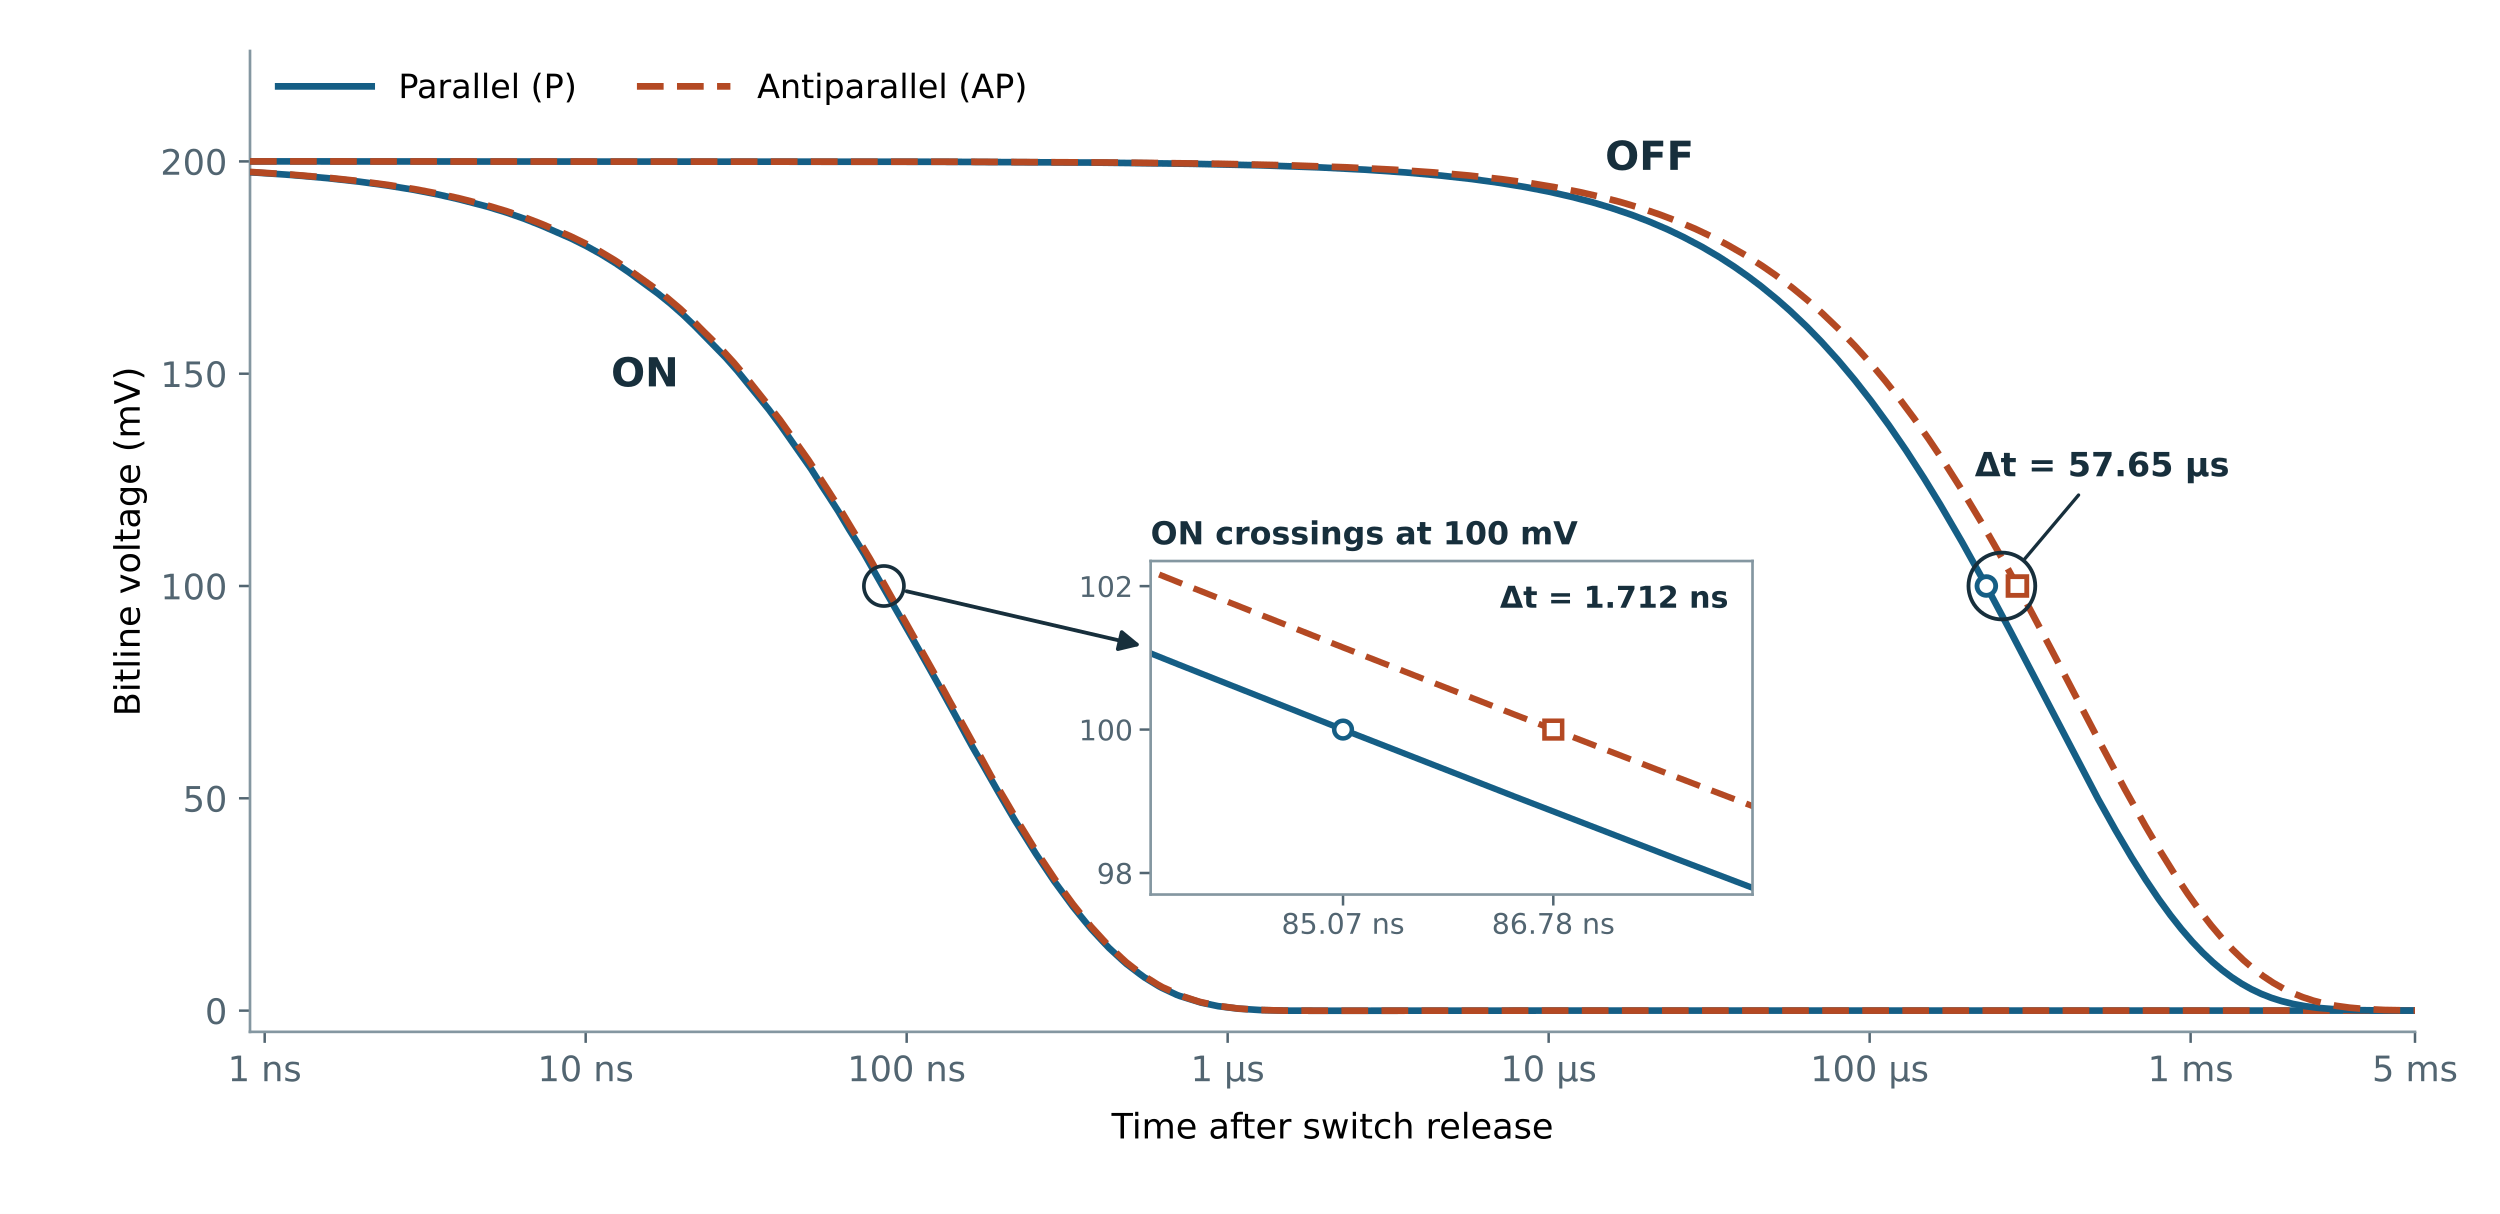
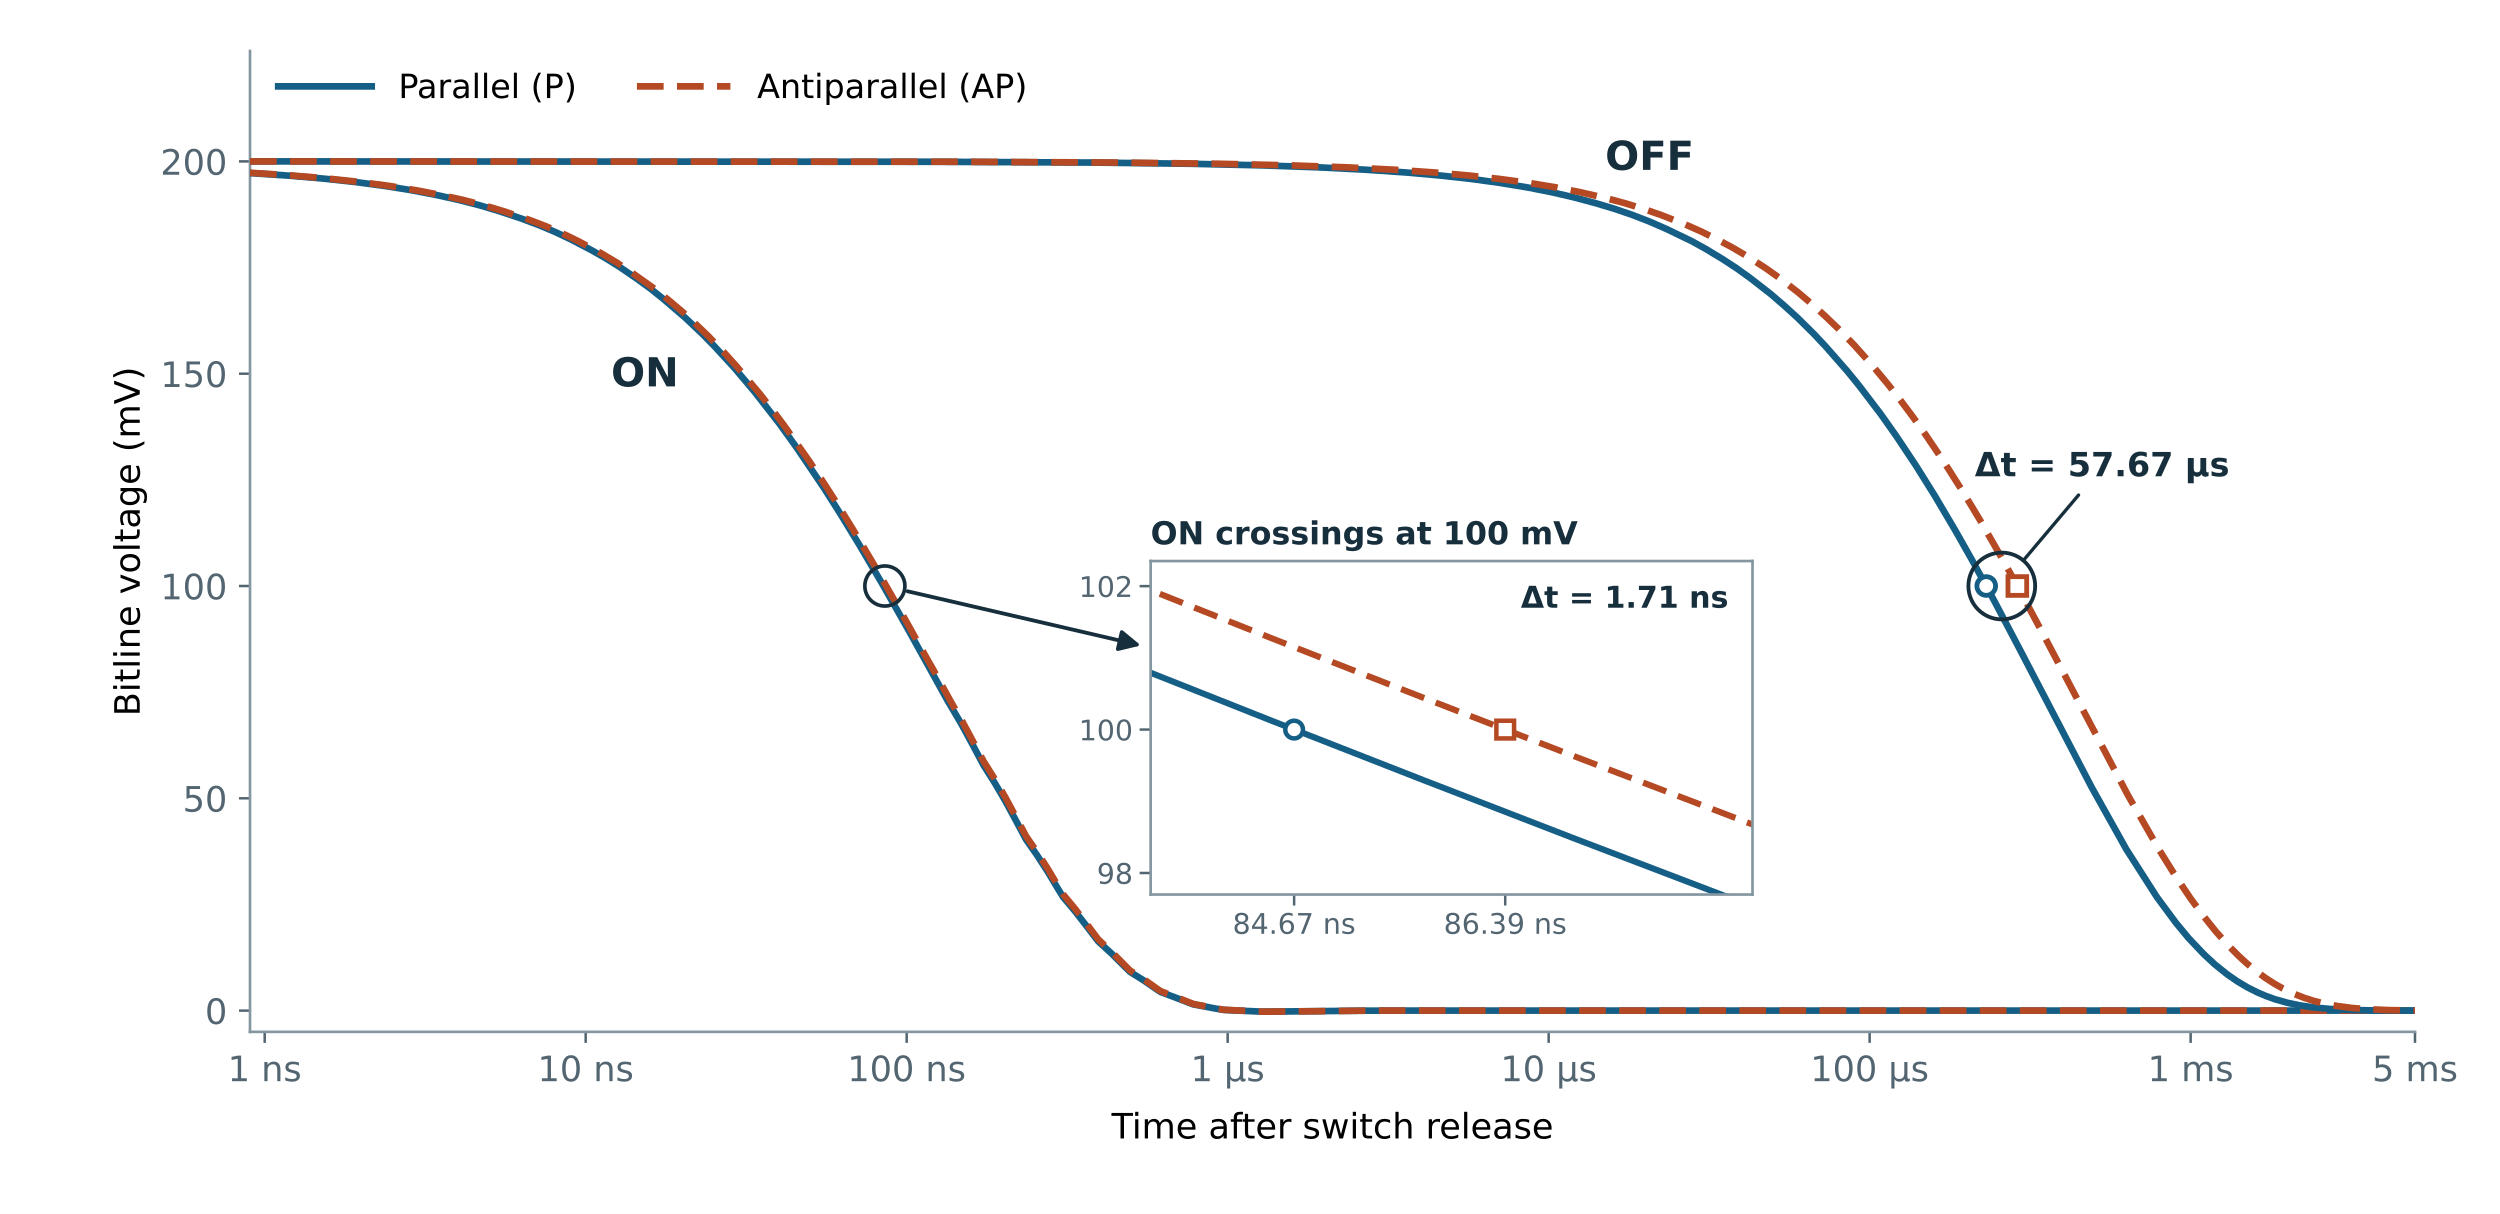
<svg xmlns="http://www.w3.org/2000/svg" xmlns:xlink="http://www.w3.org/1999/xlink" width="748.8pt" height="363.6pt" viewBox="0 0 748.8 363.6" version="1.1">
  <defs>
    <style type="text/css">*{stroke-linejoin: round; stroke-linecap: butt}</style>
  </defs>
  <g id="figure_1">
    <g id="patch_1">
      <path d="M 0 363.6  L 748.8 363.6  L 748.8 0  L 0 0  z " style="fill: #ffffff" />
    </g>
    <g id="axes_1">
      <g id="patch_2">
        <path d="M 74.88 309.06  L 723.341 309.06  L 723.341 15.271  L 74.88 15.271  z " style="fill: #ffffff" />
      </g>
      <g id="matplotlib.axis_1">
        <g id="xtick_1">
          <g id="line2d_1">
            <defs>
-               <path id="m15c754d4ad" d="M 0 0  L 0 3.3  " style="stroke: #526571; stroke-width: 0.75" />
+               <path id="m81dbd0e098" d="M 0 0  L 0 3.3  " style="stroke: #526571; stroke-width: 0.75" />
            </defs>
            <g>
-               <use xlink:href="#m15c754d4ad" x="79.279" y="309.06" style="fill: #526571; stroke: #526571; stroke-width: 0.75" />
+               <use xlink:href="#m81dbd0e098" x="79.279" y="309.06" style="fill: #526571; stroke: #526571; stroke-width: 0.75" />
            </g>
          </g>
          <g id="text_1">
            <text style="font-size: 10.5px; font-family: 'DejaVu Sans'; text-anchor: middle; fill: #526571" x="79.279" y="323.838" transform="rotate(-0 79.27928 323.8384)">1 ns</text>
          </g>
        </g>
        <g id="xtick_2">
          <g id="line2d_2">
            <g>
-               <use xlink:href="#m15c754d4ad" x="175.423" y="309.06" style="fill: #526571; stroke: #526571; stroke-width: 0.75" />
+               <use xlink:href="#m81dbd0e098" x="175.423" y="309.06" style="fill: #526571; stroke: #526571; stroke-width: 0.75" />
            </g>
          </g>
          <g id="text_2">
            <text style="font-size: 10.5px; font-family: 'DejaVu Sans'; text-anchor: middle; fill: #526571" x="175.423" y="323.838" transform="rotate(-0 175.4226 323.8384)">10 ns</text>
          </g>
        </g>
        <g id="xtick_3">
          <g id="line2d_3">
            <g>
-               <use xlink:href="#m15c754d4ad" x="271.566" y="309.06" style="fill: #526571; stroke: #526571; stroke-width: 0.75" />
+               <use xlink:href="#m81dbd0e098" x="271.566" y="309.06" style="fill: #526571; stroke: #526571; stroke-width: 0.75" />
            </g>
          </g>
          <g id="text_3">
            <text style="font-size: 10.5px; font-family: 'DejaVu Sans'; text-anchor: middle; fill: #526571" x="271.566" y="323.838" transform="rotate(-0 271.566 323.8384)">100 ns</text>
          </g>
        </g>
        <g id="xtick_4">
          <g id="line2d_4">
            <g>
-               <use xlink:href="#m15c754d4ad" x="367.709" y="309.06" style="fill: #526571; stroke: #526571; stroke-width: 0.75" />
+               <use xlink:href="#m81dbd0e098" x="367.709" y="309.06" style="fill: #526571; stroke: #526571; stroke-width: 0.75" />
            </g>
          </g>
          <g id="text_4">
            <text style="font-size: 10.5px; font-family: 'DejaVu Sans'; text-anchor: middle; fill: #526571" x="367.709" y="323.838" transform="rotate(-0 367.7094 323.8384)">1 µs</text>
          </g>
        </g>
        <g id="xtick_5">
          <g id="line2d_5">
            <g>
-               <use xlink:href="#m15c754d4ad" x="463.853" y="309.06" style="fill: #526571; stroke: #526571; stroke-width: 0.75" />
+               <use xlink:href="#m81dbd0e098" x="463.853" y="309.06" style="fill: #526571; stroke: #526571; stroke-width: 0.75" />
            </g>
          </g>
          <g id="text_5">
            <text style="font-size: 10.5px; font-family: 'DejaVu Sans'; text-anchor: middle; fill: #526571" x="463.853" y="323.838" transform="rotate(-0 463.8527 323.8384)">10 µs</text>
          </g>
        </g>
        <g id="xtick_6">
          <g id="line2d_6">
            <g>
-               <use xlink:href="#m15c754d4ad" x="559.996" y="309.06" style="fill: #526571; stroke: #526571; stroke-width: 0.75" />
+               <use xlink:href="#m81dbd0e098" x="559.996" y="309.06" style="fill: #526571; stroke: #526571; stroke-width: 0.75" />
            </g>
          </g>
          <g id="text_6">
            <text style="font-size: 10.5px; font-family: 'DejaVu Sans'; text-anchor: middle; fill: #526571" x="559.996" y="323.838" transform="rotate(-0 559.9961 323.8384)">100 µs</text>
          </g>
        </g>
        <g id="xtick_7">
          <g id="line2d_7">
            <g>
-               <use xlink:href="#m15c754d4ad" x="656.139" y="309.06" style="fill: #526571; stroke: #526571; stroke-width: 0.75" />
+               <use xlink:href="#m81dbd0e098" x="656.139" y="309.06" style="fill: #526571; stroke: #526571; stroke-width: 0.75" />
            </g>
          </g>
          <g id="text_7">
            <text style="font-size: 10.5px; font-family: 'DejaVu Sans'; text-anchor: middle; fill: #526571" x="656.139" y="323.838" transform="rotate(-0 656.1395 323.8384)">1 ms</text>
          </g>
        </g>
        <g id="xtick_8">
          <g id="line2d_8">
            <g>
-               <use xlink:href="#m15c754d4ad" x="723.341" y="309.06" style="fill: #526571; stroke: #526571; stroke-width: 0.75" />
+               <use xlink:href="#m81dbd0e098" x="723.341" y="309.06" style="fill: #526571; stroke: #526571; stroke-width: 0.75" />
            </g>
          </g>
          <g id="text_8">
            <text style="font-size: 10.5px; font-family: 'DejaVu Sans'; text-anchor: middle; fill: #526571" x="723.341" y="323.838" transform="rotate(-0 723.3408 323.8384)">5 ms</text>
          </g>
        </g>
        <g id="text_9">
          <text style="font-size: 10.5px; font-family: 'DejaVu Sans'; text-anchor: middle" x="399.11" y="341" transform="rotate(-0 399.1104 341.0004)">Time after switch release</text>
        </g>
      </g>
      <g id="matplotlib.axis_2">
        <g id="ytick_1">
          <g id="line2d_9">
            <defs>
-               <path id="m86a45522ff" d="M 0 0  L -3.3 0  " style="stroke: #526571; stroke-width: 0.75" />
+               <path id="mccaa8c2654" d="M 0 0  L -3.3 0  " style="stroke: #526571; stroke-width: 0.75" />
            </defs>
            <g>
-               <use xlink:href="#m86a45522ff" x="74.88" y="302.701" style="fill: #526571; stroke: #526571; stroke-width: 0.75" />
+               <use xlink:href="#mccaa8c2654" x="74.88" y="302.701" style="fill: #526571; stroke: #526571; stroke-width: 0.75" />
            </g>
          </g>
          <g id="text_10">
            <text style="font-size: 10.5px; font-family: 'DejaVu Sans'; text-anchor: end; fill: #526571" x="68.08" y="306.69" transform="rotate(-0 68.08 306.6901)">0</text>
          </g>
        </g>
        <g id="ytick_2">
          <g id="line2d_10">
            <g>
-               <use xlink:href="#m86a45522ff" x="74.88" y="239.11" style="fill: #526571; stroke: #526571; stroke-width: 0.75" />
+               <use xlink:href="#mccaa8c2654" x="74.88" y="239.11" style="fill: #526571; stroke: #526571; stroke-width: 0.75" />
            </g>
          </g>
          <g id="text_11">
            <text style="font-size: 10.5px; font-family: 'DejaVu Sans'; text-anchor: end; fill: #526571" x="68.08" y="243.099" transform="rotate(-0 68.08 243.0995)">50</text>
          </g>
        </g>
        <g id="ytick_3">
          <g id="line2d_11">
            <g>
-               <use xlink:href="#m86a45522ff" x="74.88" y="175.52" style="fill: #526571; stroke: #526571; stroke-width: 0.75" />
+               <use xlink:href="#mccaa8c2654" x="74.88" y="175.52" style="fill: #526571; stroke: #526571; stroke-width: 0.75" />
            </g>
          </g>
          <g id="text_12">
            <text style="font-size: 10.5px; font-family: 'DejaVu Sans'; text-anchor: end; fill: #526571" x="68.08" y="179.509" transform="rotate(-0 68.08 179.5088)">100</text>
          </g>
        </g>
        <g id="ytick_4">
          <g id="line2d_12">
            <g>
-               <use xlink:href="#m86a45522ff" x="74.88" y="111.929" style="fill: #526571; stroke: #526571; stroke-width: 0.75" />
+               <use xlink:href="#mccaa8c2654" x="74.88" y="111.929" style="fill: #526571; stroke: #526571; stroke-width: 0.75" />
            </g>
          </g>
          <g id="text_13">
            <text style="font-size: 10.5px; font-family: 'DejaVu Sans'; text-anchor: end; fill: #526571" x="68.08" y="115.918" transform="rotate(-0 68.08 115.9182)">150</text>
          </g>
        </g>
        <g id="ytick_5">
          <g id="line2d_13">
            <g>
-               <use xlink:href="#m86a45522ff" x="74.88" y="48.338" style="fill: #526571; stroke: #526571; stroke-width: 0.75" />
+               <use xlink:href="#mccaa8c2654" x="74.88" y="48.338" style="fill: #526571; stroke: #526571; stroke-width: 0.75" />
            </g>
          </g>
          <g id="text_14">
            <text style="font-size: 10.5px; font-family: 'DejaVu Sans'; text-anchor: end; fill: #526571" x="68.08" y="52.328" transform="rotate(-0 68.08 52.32752)">200</text>
          </g>
        </g>
        <g id="text_15">
          <text style="font-size: 10.5px; font-family: 'DejaVu Sans'; text-anchor: middle" x="41.854" y="162.166" transform="rotate(-90 41.85445 162.1656)">Bitline voltage (mV)</text>
        </g>
      </g>
      <g id="patch_3">
        <path d="M 74.88 309.06  L 74.88 15.271  " style="fill: none; stroke: #8497a1; stroke-width: 0.8; stroke-linejoin: miter; stroke-linecap: square" />
      </g>
      <g id="patch_4">
        <path d="M 74.88 309.06  L 723.341 309.06  " style="fill: none; stroke: #8497a1; stroke-width: 0.8; stroke-linejoin: miter; stroke-linecap: square" />
      </g>
      <g id="line2d_14">
-         <path d="M 74.88 51.584  L 87.314 52.415  L 98.126 53.362  L 107.587 54.408  L 116.237 55.59  L 124.075 56.867  L 131.103 58.233  L 137.591 59.716  L 145.97 61.897  L 151.647 63.634  L 157.053 65.524  L 162.188 67.561  L 171.108 71.45  L 175.704 73.747  L 180.028 76.152  L 184.353 78.82  L 188.408 81.585  L 197.058 87.92  L 200.842 90.969  L 204.626 94.307  L 208.14 97.689  L 217.331 107.083  L 220.844 111.068  L 224.358 115.403  L 226.791 118.365  L 230.305 122.716  L 233.819 127.448  L 243.009 140.562  L 246.253 145.694  L 247.875 148.158  L 251.119 153.194  L 254.362 158.637  L 255.714 160.787  L 258.957 166.082  L 262.201 171.806  L 264.634 176.072  L 274.095 192.61  L 277.338 198.37  L 280.582 204.148  L 286.529 214.966  L 289.772 220.979  L 291.394 223.91  L 294.638 229.526  L 298.963 237.119  L 302.206 242.684  L 304.098 245.891  L 307.342 251.05  L 310.315 255.801  L 313.559 260.656  L 315.721 263.881  L 318.965 268.297  L 321.398 271.602  L 324.912 275.919  L 326.804 278.202  L 330.318 281.98  L 332.21 283.97  L 335.994 287.455  L 337.346 288.672  L 341.13 291.545  L 342.752 292.733  L 347.077 295.383  L 347.888 295.828  L 352.483 297.986  L 353.294 298.293  L 359.781 300.309  L 364.917 301.378  L 370.864 302.119  L 377.351 302.527  L 384.919 302.704  L 395.732 302.734  L 463.578 302.701  L 723.341 302.701  L 723.341 302.701  " clip-path="url(#p3bae7433a3)" style="fill: none; stroke: #155e85; stroke-width: 2; stroke-linecap: square" />
+         <path d="M 74.88 51.837  L 87.044 52.648  L 97.586 53.563  L 107.046 54.598  L 115.966 55.798  L 123.535 57.03  L 130.833 58.439  L 137.591 59.934  L 143.808 61.54  L 149.484 63.231  L 156.512 65.589  L 161.648 67.522  L 166.513 69.586  L 171.108 71.769  L 177.055 74.879  L 181.38 77.325  L 185.435 79.859  L 190.57 83.363  L 194.625 86.305  L 198.409 89.32  L 205.167 95.101  L 210.303 99.967  L 213.817 103.532  L 220.034 110.284  L 225.98 117.323  L 233.549 127.038  L 238.685 134.175  L 246.794 146.18  L 251.659 153.834  L 257.336 163.124  L 264.093 174.612  L 272.202 188.883  L 283.825 209.863  L 284.636 211.223  L 287.88 216.732  L 291.124 222.686  L 294.638 229.273  L 297.881 234.396  L 301.125 239.933  L 304.369 245.916  L 307.342 251.481  L 310.586 256.107  L 313.829 261.106  L 317.073 266.508  L 318.424 268.701  L 321.938 272.861  L 325.452 277.386  L 328.966 281.983  L 332.751 285.432  L 336.265 288.926  L 338.427 291.066  L 342.482 293.602  L 346.536 296.397  L 347.617 297.115  L 352.753 299.056  L 357.348 300.813  L 364.376 302.137  L 366.539 302.492  L 378.162 303.017  L 394.11 302.863  L 409.247 302.714  L 423.843 302.689  L 535.749 302.701  L 723.341 302.701  L 723.341 302.701  " clip-path="url(#pb0e0518651)" style="fill: none; stroke: #155e85; stroke-width: 2; stroke-linecap: square" />
      </g>
      <g id="line2d_15">
-         <path d="M 74.88 51.493  L 87.314 52.301  L 98.126 53.222  L 107.587 54.24  L 116.237 55.391  L 124.075 56.634  L 131.103 57.965  L 137.591 59.409  L 145.97 61.536  L 151.647 63.232  L 157.053 65.076  L 162.188 67.064  L 170.838 70.744  L 175.433 72.978  L 179.758 75.318  L 184.083 77.913  L 188.138 80.603  L 195.976 86.204  L 199.761 89.125  L 203.545 92.324  L 207.329 95.827  L 210.843 99.376  L 212.735 101.214  L 216.249 104.741  L 219.763 108.578  L 223.277 112.751  L 233.549 125.678  L 242.199 137.879  L 245.442 142.89  L 248.416 147.475  L 251.659 152.568  L 260.579 167.383  L 282.474 206.369  L 284.366 209.867  L 287.61 215.614  L 293.556 226.379  L 296.8 232.34  L 297.881 234.195  L 301.125 239.667  L 304.639 245.668  L 307.883 250.95  L 310.045 254.452  L 313.289 259.335  L 315.992 263.385  L 319.235 267.891  L 321.398 270.855  L 324.912 275.239  L 326.804 277.559  L 330.318 281.404  L 332.21 283.431  L 335.994 286.987  L 337.346 288.228  L 341.13 291.167  L 342.752 292.384  L 346.806 294.925  L 348.158 295.684  L 354.645 298.561  L 359.24 300.06  L 364.917 301.299  L 370.864 302.077  L 377.081 302.499  L 384.649 302.697  L 395.461 302.736  L 464.119 302.701  L 723.341 302.701  L 723.341 302.701  " clip-path="url(#p3bae7433a3)" style="fill: none; stroke-dasharray: 8,4; stroke-dashoffset: 0; stroke: #b44923; stroke-width: 2" />
+         <path d="M 74.88 51.739  L 87.314 52.548  L 98.126 53.47  L 107.587 54.49  L 116.777 55.712  L 124.616 56.982  L 132.185 58.438  L 138.672 59.878  L 144.889 61.486  L 150.565 63.178  L 158.134 65.71  L 163.27 67.674  L 168.135 69.771  L 172.73 71.988  L 180.028 75.841  L 184.353 78.413  L 188.408 81.079  L 195.976 86.451  L 200.572 90.149  L 204.356 93.349  L 208.41 97.093  L 212.195 100.725  L 217.06 105.778  L 220.574 109.678  L 227.602 117.998  L 231.386 122.832  L 234.9 127.51  L 242.481 138.255  L 245.983 143.495  L 249.767 149.354  L 255.463 158.545  L 261.724 169.064  L 268.731 181.279  L 277.879 197.703  L 279.23 200.042  L 282.474 205.941  L 284.907 210.352  L 288.15 215.934  L 291.394 221.966  L 294.638 228.078  L 297.881 233.245  L 301.125 238.83  L 304.369 244.866  L 307.342 250.481  L 310.586 255.16  L 313.829 260.217  L 317.073 265.682  L 318.424 267.901  L 321.938 272.124  L 325.452 276.718  L 328.966 281.388  L 332.751 284.904  L 336.265 288.468  L 338.427 290.651  L 342.482 293.253  L 346.536 296.12  L 347.617 296.857  L 352.753 298.864  L 357.348 300.683  L 364.376 302.07  L 366.539 302.443  L 378.162 303.015  L 393.299 302.885  L 410.328 302.706  L 422.762 302.691  L 522.504 302.701  L 723.341 302.701  L 723.341 302.701  " clip-path="url(#pb0e0518651)" style="fill: none; stroke-dasharray: 8,4; stroke-dashoffset: 0; stroke: #b44923; stroke-width: 2" />
      </g>
      <g id="line2d_16">
-         <path d="M 74.88 48.339  L 280.582 48.455  L 327.615 48.696  L 356.808 49.058  L 378.162 49.536  L 394.921 50.123  L 408.977 50.83  L 421.14 51.662  L 431.682 52.602  L 440.872 53.63  L 449.252 54.783  L 456.82 56.018  L 463.848 57.384  L 470.606 58.927  L 476.823 60.542  L 482.499 62.242  L 488.716 64.348  L 493.852 66.318  L 499.529 68.749  L 504.124 70.952  L 509.8 73.948  L 514.936 76.972  L 519.531 79.95  L 523.586 82.806  L 527.37 85.661  L 532.292 89.69  L 536.02 92.974  L 541.155 97.848  L 545.48 102.294  L 550.616 107.973  L 555.482 113.774  L 560.347 119.992  L 565.753 127.38  L 570.889 134.874  L 576.295 143.246  L 581.161 151.186  L 587.648 162.319  L 593.865 173.514  L 602.244 189.233  L 628.464 239.401  L 633.657 248.679  L 638.465 256.817  L 642.635 263.447  L 646.574 269.288  L 650.088 274.116  L 653.332 278.228  L 656.576 281.993  L 659.686 285.268  L 662.793 288.206  L 665.579 290.558  L 668.474 292.724  L 671.442 294.659  L 674.267 296.245  L 677.268 297.671  L 680.362 298.886  L 683.456 299.868  L 686.85 300.709  L 690.436 301.372  L 694.543 301.901  L 699.334 302.287  L 705.4 302.541  L 714.373 302.671  L 723.341 302.697  L 723.341 302.697  " clip-path="url(#p3bae7433a3)" style="fill: none; stroke: #155e85; stroke-width: 2; stroke-linecap: square" />
+         <path d="M 74.88 48.34  L 280.582 48.455  L 327.615 48.697  L 356.808 49.058  L 378.162 49.536  L 394.921 50.123  L 408.977 50.831  L 421.14 51.662  L 431.682 52.602  L 440.872 53.628  L 449.252 54.782  L 457.631 56.164  L 464.659 57.546  L 471.147 59.045  L 477.904 60.851  L 483.581 62.552  L 488.987 64.4  L 494.122 66.393  L 498.988 68.521  L 506.556 72.156  L 510.881 74.543  L 516.017 77.654  L 520.072 80.298  L 524.126 83.211  L 530.343 88.04  L 534.668 91.778  L 538.452 95.235  L 543.318 100.047  L 546.832 103.791  L 553.319 111.184  L 556.833 115.511  L 563.32 124.026  L 567.916 130.526  L 573.862 139.462  L 579.539 148.544  L 585.756 159.067  L 590.621 167.665  L 597.379 180.08  L 604.947 194.462  L 626.572 235.953  L 636.881 254.385  L 646.034 268.701  L 651.71 276.37  L 655.494 280.949  L 660.09 285.805  L 663.333 288.818  L 667.117 291.854  L 670.091 293.912  L 673.064 295.684  L 676.037 297.189  L 678.741 298.343  L 681.384 299.291  L 685.228 300.374  L 688.69 301.107  L 693.109 301.761  L 698.202 302.225  L 704.149 302.509  L 711.988 302.654  L 723.341 302.697  L 723.341 302.697  " clip-path="url(#pb0e0518651)" style="fill: none; stroke: #155e85; stroke-width: 2; stroke-linecap: square" />
      </g>
      <g id="line2d_17">
-         <path d="M 74.88 48.339  L 288.691 48.453  L 335.994 48.695  L 365.187 49.054  L 386.541 49.53  L 403.57 50.126  L 417.626 50.834  L 429.52 51.646  L 440.062 52.579  L 449.522 53.639  L 457.902 54.781  L 465.47 56.03  L 473.039 57.509  L 479.526 58.989  L 485.743 60.632  L 491.419 62.325  L 497.096 64.253  L 502.232 66.199  L 507.908 68.611  L 512.773 70.922  L 517.369 73.318  L 522.775 76.429  L 528.028 79.783  L 531.965 82.518  L 537.101 86.396  L 541.426 89.951  L 545.751 93.789  L 550.886 98.712  L 555.752 103.768  L 560.62 109.223  L 564.672 114.064  L 568.727 119.188  L 573.322 125.342  L 577.647 131.461  L 582.242 138.308  L 587.918 147.238  L 593.865 157.122  L 600.352 168.456  L 607.11 180.781  L 614.473 194.649  L 627.923 220.424  L 636.425 236.358  L 642.52 247.267  L 647.115 255.069  L 651.211 261.641  L 655.239 267.695  L 659.008 272.95  L 662.288 277.173  L 665.579 281.062  L 668.783 284.503  L 671.903 287.519  L 674.956 290.151  L 677.892 292.386  L 680.883 294.372  L 683.876 296.081  L 686.692 297.447  L 689.695 298.666  L 692.844 299.705  L 696.175 300.568  L 699.824 301.278  L 703.765 301.819  L 708.432 302.23  L 714.218 302.506  L 722.486 302.657  L 723.341 302.664  L 723.341 302.664  " clip-path="url(#p3bae7433a3)" style="fill: none; stroke-dasharray: 8,4; stroke-dashoffset: 0; stroke: #b44923; stroke-width: 2" />
+         <path d="M 74.88 48.339  L 288.691 48.453  L 335.994 48.695  L 365.187 49.054  L 386.541 49.53  L 403.57 50.125  L 417.626 50.833  L 429.52 51.647  L 440.062 52.578  L 449.252 53.605  L 458.442 54.862  L 466.011 56.119  L 473.039 57.508  L 480.607 59.246  L 486.554 60.825  L 492.23 62.558  L 497.636 64.442  L 504.664 67.178  L 509.53 69.336  L 514.212 71.663  L 518.72 74.046  L 523.045 76.587  L 528.721 80.236  L 532.776 83.115  L 538.452 87.48  L 543.318 91.601  L 547.102 95.077  L 550.616 98.454  L 555.482 103.493  L 560.347 108.927  L 565.483 115.103  L 568.997 119.581  L 572.781 124.631  L 576.836 130.32  L 582.242 138.342  L 588.188 147.712  L 593.054 155.787  L 600.352 168.495  L 605.758 178.32  L 611.613 189.259  L 620.084 205.376  L 622.787 210.542  L 637.384 238.236  L 646.845 254.753  L 651.71 262.552  L 656.035 268.977  L 660.09 274.509  L 663.603 278.894  L 667.117 282.869  L 670.361 286.171  L 673.064 288.65  L 676.037 291.09  L 678.47 292.866  L 681.173 294.618  L 683.605 296.001  L 687.12 297.682  L 690.093 298.85  L 693.109 299.815  L 696.851 300.74  L 700.365 301.382  L 704.419 301.901  L 709.285 302.291  L 715.712 302.552  L 723.341 302.665  L 723.341 302.665  " clip-path="url(#pb0e0518651)" style="fill: none; stroke-dasharray: 8,4; stroke-dashoffset: 0; stroke: #b44923; stroke-width: 2" />
      </g>
      <g id="text_16">
        <text style="font-weight: 700; font-size: 12px; font-family: 'DejaVu Sans'; text-anchor: start; fill: #172f3c" x="183.035" y="115.744" transform="rotate(-0 183.0354 115.7444)">ON</text>
      </g>
      <g id="text_17">
        <text style="font-weight: 700; font-size: 12px; font-family: 'DejaVu Sans'; text-anchor: start; fill: #172f3c" x="480.783" y="50.882" transform="rotate(-0 480.7827 50.88196)">OFF</text>
      </g>
      <g id="line2d_18">
-         <path d="M 594.952 175.52  " clip-path="url(#p3bae7433a3)" style="fill: none; stroke: #1f77b4; stroke-width: 1.5; stroke-linecap: square" />
+         <path d="M 594.92 175.52  " clip-path="url(#pb0e0518651)" style="fill: none; stroke: #1f77b4; stroke-width: 1.5; stroke-linecap: square" />
        <defs>
-           <path id="mcf1f86b5ff" d="M 0 2.8  C 0.743 2.8 1.455 2.505 1.98 1.98  C 2.505 1.455 2.8 0.743 2.8 0  C 2.8 -0.743 2.505 -1.455 1.98 -1.98  C 1.455 -2.505 0.743 -2.8 0 -2.8  C -0.743 -2.8 -1.455 -2.505 -1.98 -1.98  C -2.505 -1.455 -2.8 -0.743 -2.8 0  C -2.8 0.743 -2.505 1.455 -1.98 1.98  C -1.455 2.505 -0.743 2.8 0 2.8  z " style="stroke: #155e85; stroke-width: 1.45" />
+           <path id="mdd0548a487" d="M 0 2.8  C 0.743 2.8 1.455 2.505 1.98 1.98  C 2.505 1.455 2.8 0.743 2.8 0  C 2.8 -0.743 2.505 -1.455 1.98 -1.98  C 1.455 -2.505 0.743 -2.8 0 -2.8  C -0.743 -2.8 -1.455 -2.505 -1.98 -1.98  C -2.505 -1.455 -2.8 -0.743 -2.8 0  C -2.8 0.743 -2.505 1.455 -1.98 1.98  C -1.455 2.505 -0.743 2.8 0 2.8  z " style="stroke: #155e85; stroke-width: 1.45" />
        </defs>
-         <g clip-path="url(#p3bae7433a3)">
-           <use xlink:href="#mcf1f86b5ff" x="594.952" y="175.52" style="fill: #ffffff; stroke: #155e85; stroke-width: 1.45" />
+         <g clip-path="url(#pb0e0518651)">
+           <use xlink:href="#mdd0548a487" x="594.92" y="175.52" style="fill: #ffffff; stroke: #155e85; stroke-width: 1.45" />
        </g>
      </g>
      <g id="line2d_19">
-         <path d="M 604.255 175.52  " clip-path="url(#p3bae7433a3)" style="fill: none; stroke: #ff7f0e; stroke-width: 1.5; stroke-linecap: square" />
+         <path d="M 604.233 175.52  " clip-path="url(#pb0e0518651)" style="fill: none; stroke: #ff7f0e; stroke-width: 1.5; stroke-linecap: square" />
        <defs>
-           <path id="m9859a735ae" d="M -2.8 2.8  L 2.8 2.8  L 2.8 -2.8  L -2.8 -2.8  z " style="stroke: #b44923; stroke-width: 1.45; stroke-linejoin: miter" />
+           <path id="m24c3e53460" d="M -2.8 2.8  L 2.8 2.8  L 2.8 -2.8  L -2.8 -2.8  z " style="stroke: #b44923; stroke-width: 1.45; stroke-linejoin: miter" />
        </defs>
-         <g clip-path="url(#p3bae7433a3)">
-           <use xlink:href="#m9859a735ae" x="604.255" y="175.52" style="fill: #ffffff; stroke: #b44923; stroke-width: 1.45; stroke-linejoin: miter" />
+         <g clip-path="url(#pb0e0518651)">
+           <use xlink:href="#m24c3e53460" x="604.233" y="175.52" style="fill: #ffffff; stroke: #b44923; stroke-width: 1.45; stroke-linejoin: miter" />
        </g>
      </g>
      <g id="legend_1">
        <g id="line2d_20">
          <path d="M 83.325 25.87  L 97.325 25.87  L 111.325 25.87  " style="fill: none; stroke: #155e85; stroke-width: 2; stroke-linecap: square" />
        </g>
        <g id="text_18">
          <text style="font-size: 10px; font-family: 'DejaVu Sans'; text-anchor: start" x="119.325" y="29.37" transform="rotate(-0 119.3254 29.36964)">Parallel (P)</text>
        </g>
        <g id="line2d_21">
          <path d="M 190.771 25.87  L 204.771 25.87  L 218.771 25.87  " style="fill: none; stroke-dasharray: 8,4; stroke-dashoffset: 0; stroke: #b44923; stroke-width: 2" />
        </g>
        <g id="text_19">
          <text style="font-size: 10px; font-family: 'DejaVu Sans'; text-anchor: start" x="226.771" y="29.37" transform="rotate(-0 226.7707 29.36964)">Antiparallel (AP)</text>
        </g>
      </g>
      <g id="line2d_22">
        <defs>
-           <path id="mdc29f6aa85" d="M 0 10  C 2.652 10 5.196 8.946 7.071 7.071  C 8.946 5.196 10 2.652 10 0  C 10 -2.652 8.946 -5.196 7.071 -7.071  C 5.196 -8.946 2.652 -10 0 -10  C -2.652 -10 -5.196 -8.946 -7.071 -7.071  C -8.946 -5.196 -10 -2.652 -10 0  C -10 2.652 -8.946 5.196 -7.071 7.071  C -5.196 8.946 -2.652 10 0 10  z " style="stroke: #172f3c; stroke-width: 1.15" />
+           <path id="m824dfd4675" d="M 0 10  C 2.652 10 5.196 8.946 7.071 7.071  C 8.946 5.196 10 2.652 10 0  C 10 -2.652 8.946 -5.196 7.071 -7.071  C 5.196 -8.946 2.652 -10 0 -10  C -2.652 -10 -5.196 -8.946 -7.071 -7.071  C -8.946 -5.196 -10 -2.652 -10 0  C -10 2.652 -8.946 5.196 -7.071 7.071  C -5.196 8.946 -2.652 10 0 10  z " style="stroke: #172f3c; stroke-width: 1.15" />
        </defs>
-         <g clip-path="url(#p3bae7433a3)">
-           <use xlink:href="#mdc29f6aa85" x="599.604" y="175.52" style="fill-opacity: 0; stroke: #172f3c; stroke-width: 1.15" />
+         <g clip-path="url(#pb0e0518651)">
+           <use xlink:href="#m824dfd4675" x="599.576" y="175.52" style="fill-opacity: 0; stroke: #172f3c; stroke-width: 1.15" />
        </g>
      </g>
      <g id="line2d_23">
        <defs>
-           <path id="mb1ec367727" d="M 0 6  C 1.591 6 3.117 5.368 4.243 4.243  C 5.368 3.117 6 1.591 6 0  C 6 -1.591 5.368 -3.117 4.243 -4.243  C 3.117 -5.368 1.591 -6 0 -6  C -1.591 -6 -3.117 -5.368 -4.243 -4.243  C -5.368 -3.117 -6 -1.591 -6 0  C -6 1.591 -5.368 3.117 -4.243 4.243  C -3.117 5.368 -1.591 6 0 6  z " style="stroke: #172f3c; stroke-width: 1.1" />
+           <path id="mb2b5b4e774" d="M 0 6  C 1.591 6 3.117 5.368 4.243 4.243  C 5.368 3.117 6 1.591 6 0  C 6 -1.591 5.368 -3.117 4.243 -4.243  C 3.117 -5.368 1.591 -6 0 -6  C -1.591 -6 -3.117 -5.368 -4.243 -4.243  C -5.368 -3.117 -6 -1.591 -6 0  C -6 1.591 -5.368 3.117 -4.243 4.243  C -3.117 5.368 -1.591 6 0 6  z " style="stroke: #172f3c; stroke-width: 1.1" />
        </defs>
-         <g clip-path="url(#p3bae7433a3)">
-           <use xlink:href="#mb1ec367727" x="264.747" y="175.52" style="fill-opacity: 0; stroke: #172f3c; stroke-width: 1.1" />
+         <g clip-path="url(#pb0e0518651)">
+           <use xlink:href="#mb2b5b4e774" x="265.038" y="175.52" style="fill-opacity: 0; stroke: #172f3c; stroke-width: 1.1" />
        </g>
      </g>
      <g id="patch_5">
-         <path d="M 622.575 148.277  Q 614.472 157.886 606.37 167.495  " style="fill: none; stroke: #172f3c; stroke-linecap: round" />
+         <path d="M 622.568 148.277  Q 614.459 157.886 606.349 167.495  " style="fill: none; stroke: #172f3c; stroke-linecap: round" />
      </g>
      <g id="text_20">
-         <text style="font-weight: 700; font-size: 10px; font-family: 'DejaVu Sans'; text-anchor: middle; fill: #172f3c" x="629.63" y="142.657" transform="rotate(-0 629.6304 142.6573)">Δt = 57.65 µs</text>
+         <text style="font-weight: 700; font-size: 10px; font-family: 'DejaVu Sans'; text-anchor: middle; fill: #172f3c" x="629.63" y="142.657" transform="rotate(-0 629.6304 142.6573)">Δt = 57.67 µs</text>
      </g>
      <g id="axes_2">
        <g id="patch_6">
          <path d="M 344.64 267.93  L 524.912 267.93  L 524.912 168.041  L 344.64 168.041  z " style="fill: #ffffff" />
        </g>
        <g id="matplotlib.axis_3">
          <g id="xtick_9">
            <g id="line2d_24">
              <g>
-                 <use xlink:href="#m15c754d4ad" x="402.265" y="267.93" style="fill: #526571; stroke: #526571; stroke-width: 0.75" />
+                 <use xlink:href="#m81dbd0e098" x="387.613" y="267.93" style="fill: #526571; stroke: #526571; stroke-width: 0.75" />
              </g>
            </g>
            <g id="text_21">
-               <text style="font-size: 8.5px; font-family: 'DejaVu Sans'; text-anchor: middle; fill: #526571" x="402.265" y="279.688" transform="rotate(-0 402.2651 279.6882)">85.07 ns</text>
+               <text style="font-size: 8.5px; font-family: 'DejaVu Sans'; text-anchor: middle; fill: #526571" x="387.613" y="279.688" transform="rotate(-0 387.6135 279.6882)">84.67 ns</text>
            </g>
          </g>
          <g id="xtick_10">
            <g id="line2d_25">
              <g>
-                 <use xlink:href="#m15c754d4ad" x="465.245" y="267.93" style="fill: #526571; stroke: #526571; stroke-width: 0.75" />
+                 <use xlink:href="#m81dbd0e098" x="450.843" y="267.93" style="fill: #526571; stroke: #526571; stroke-width: 0.75" />
              </g>
            </g>
            <g id="text_22">
-               <text style="font-size: 8.5px; font-family: 'DejaVu Sans'; text-anchor: middle; fill: #526571" x="465.245" y="279.688" transform="rotate(-0 465.2452 279.6882)">86.78 ns</text>
+               <text style="font-size: 8.5px; font-family: 'DejaVu Sans'; text-anchor: middle; fill: #526571" x="450.843" y="279.688" transform="rotate(-0 450.8433 279.6882)">86.39 ns</text>
            </g>
          </g>
        </g>
        <g id="matplotlib.axis_4">
          <g id="ytick_6">
            <g id="line2d_26">
              <g>
-                 <use xlink:href="#m86a45522ff" x="344.64" y="261.485" style="fill: #526571; stroke: #526571; stroke-width: 0.75" />
+                 <use xlink:href="#mccaa8c2654" x="344.64" y="261.485" style="fill: #526571; stroke: #526571; stroke-width: 0.75" />
              </g>
            </g>
            <g id="text_23">
              <text style="font-size: 8.5px; font-family: 'DejaVu Sans'; text-anchor: end; fill: #526571" x="339.34" y="264.715" transform="rotate(-0 339.3397 264.7145)">98</text>
            </g>
          </g>
          <g id="ytick_7">
            <g id="line2d_27">
              <g>
-                 <use xlink:href="#m86a45522ff" x="344.64" y="218.523" style="fill: #526571; stroke: #526571; stroke-width: 0.75" />
+                 <use xlink:href="#mccaa8c2654" x="344.64" y="218.523" style="fill: #526571; stroke: #526571; stroke-width: 0.75" />
              </g>
            </g>
            <g id="text_24">
              <text style="font-size: 8.5px; font-family: 'DejaVu Sans'; text-anchor: end; fill: #526571" x="339.34" y="221.752" transform="rotate(-0 339.3397 221.7518)">100</text>
            </g>
          </g>
          <g id="ytick_8">
            <g id="line2d_28">
              <g>
-                 <use xlink:href="#m86a45522ff" x="344.64" y="175.56" style="fill: #526571; stroke: #526571; stroke-width: 0.75" />
+                 <use xlink:href="#mccaa8c2654" x="344.64" y="175.56" style="fill: #526571; stroke: #526571; stroke-width: 0.75" />
              </g>
            </g>
            <g id="text_25">
              <text style="font-size: 8.5px; font-family: 'DejaVu Sans'; text-anchor: end; fill: #526571" x="339.34" y="178.789" transform="rotate(-0 339.3397 178.7892)">102</text>
            </g>
          </g>
        </g>
        <g id="line2d_29">
-           <path d="M -1 51.356  L 36.378 67.623  L 80.527 86.624  L 124.675 105.398  L 168.823 123.951  L 212.971 142.285  L 257.12 160.406  L 301.268 178.317  L 352.774 198.953  L 402.268 218.524  L 453.774 238.626  L 502.038 257.224  L 553.545 276.821  L 605.051 296.164  L 656.557 315.259  L 708.064 334.11  L 749.8 349.21  L 749.8 349.21  " clip-path="url(#p05e5d0fca2)" style="fill: none; stroke: #155e85; stroke-width: 1.85; stroke-linecap: square" />
+           <path d="M -1 57.748  L 50.318 79.954  L 105.503 103.486  L 160.689 126.671  L 215.874 149.516  L 271.059 172.03  L 326.245 194.219  L 381.43 216.092  L 426.461 233.71  L 471.024 250.946  L 526.209 272.02  L 581.394 292.802  L 636.58 313.297  L 691.765 333.513  L 749.8 354.475  L 749.8 354.475  " clip-path="url(#p2c0342a34b)" style="fill: none; stroke: #155e85; stroke-width: 1.85; stroke-linecap: square" />
        </g>
        <g id="line2d_30">
-           <path d="M -1 26.534  L 36.378 42.814  L 80.527 61.831  L 124.675 80.625  L 168.823 99.2  L 212.971 117.559  L 257.12 135.707  L 301.268 153.647  L 352.774 174.319  L 402.268 193.928  L 453.774 214.072  L 502.038 232.711  L 553.545 252.354  L 605.051 271.745  L 656.557 290.89  L 708.064 309.794  L 749.8 324.937  L 749.8 324.937  " clip-path="url(#p05e5d0fca2)" style="fill: none; stroke-dasharray: 7.4,3.7; stroke-dashoffset: 0; stroke: #b44923; stroke-width: 1.85" />
+           <path d="M -1 32.822  L 50.318 55.047  L 105.503 78.605  L 160.689 101.819  L 215.874 124.697  L 271.059 147.247  L 326.245 169.477  L 381.43 191.392  L 426.461 209.048  L 471.024 226.322  L 526.209 247.446  L 581.394 268.28  L 636.58 288.831  L 691.765 309.103  L 749.8 330.127  L 749.8 330.127  " clip-path="url(#p2c0342a34b)" style="fill: none; stroke-dasharray: 7.4,3.7; stroke-dashoffset: 0; stroke: #b44923; stroke-width: 1.85" />
        </g>
        <g id="patch_7">
          <path d="M 344.64 267.93  L 344.64 168.041  " style="fill: none; stroke: #8497a1; stroke-width: 0.8; stroke-linejoin: miter; stroke-linecap: square" />
        </g>
        <g id="patch_8">
          <path d="M 524.912 267.93  L 524.912 168.041  " style="fill: none; stroke: #8497a1; stroke-width: 0.8; stroke-linejoin: miter; stroke-linecap: square" />
        </g>
        <g id="patch_9">
          <path d="M 344.64 267.93  L 524.912 267.93  " style="fill: none; stroke: #8497a1; stroke-width: 0.8; stroke-linejoin: miter; stroke-linecap: square" />
        </g>
        <g id="patch_10">
          <path d="M 344.64 168.041  L 524.912 168.041  " style="fill: none; stroke: #8497a1; stroke-width: 0.8; stroke-linejoin: miter; stroke-linecap: square" />
        </g>
        <g id="text_26">
-           <text style="font-weight: 700; font-size: 9px; font-family: 'DejaVu Sans'; text-anchor: end; fill: #172f3c" x="517.701" y="182.026" transform="rotate(-0 517.7009 182.0257)">Δt = 1.712 ns</text>
+           <text style="font-weight: 700; font-size: 9px; font-family: 'DejaVu Sans'; text-anchor: end; fill: #172f3c" x="517.701" y="182.026" transform="rotate(-0 517.7009 182.0257)">Δt = 1.71 ns</text>
        </g>
        <g id="text_27">
          <text style="font-weight: 700; font-size: 9.5px; font-family: 'DejaVu Sans'; text-anchor: start; fill: #172f3c" x="344.64" y="163.041" transform="rotate(-0 344.6397 163.0414)">ON crossings at 100 mV</text>
        </g>
        <g id="line2d_31">
-           <path d="M 402.265 218.523  " clip-path="url(#p05e5d0fca2)" style="fill: none; stroke: #155e85; stroke-width: 1.5; stroke-linecap: square" />
+           <path d="M 387.613 218.523  " clip-path="url(#p2c0342a34b)" style="fill: none; stroke: #155e85; stroke-width: 1.5; stroke-linecap: square" />
          <defs>
-             <path id="m91ceeaa067" d="M 0 2.65  C 0.703 2.65 1.377 2.371 1.874 1.874  C 2.371 1.377 2.65 0.703 2.65 0  C 2.65 -0.703 2.371 -1.377 1.874 -1.874  C 1.377 -2.371 0.703 -2.65 0 -2.65  C -0.703 -2.65 -1.377 -2.371 -1.874 -1.874  C -2.371 -1.377 -2.65 -0.703 -2.65 0  C -2.65 0.703 -2.371 1.377 -1.874 1.874  C -1.377 2.371 -0.703 2.65 0 2.65  z " style="stroke: #155e85; stroke-width: 1.35" />
+             <path id="m1148e38c4c" d="M 0 2.65  C 0.703 2.65 1.377 2.371 1.874 1.874  C 2.371 1.377 2.65 0.703 2.65 0  C 2.65 -0.703 2.371 -1.377 1.874 -1.874  C 1.377 -2.371 0.703 -2.65 0 -2.65  C -0.703 -2.65 -1.377 -2.371 -1.874 -1.874  C -2.371 -1.377 -2.65 -0.703 -2.65 0  C -2.65 0.703 -2.371 1.377 -1.874 1.874  C -1.377 2.371 -0.703 2.65 0 2.65  z " style="stroke: #155e85; stroke-width: 1.35" />
          </defs>
-           <g clip-path="url(#p05e5d0fca2)">
-             <use xlink:href="#m91ceeaa067" x="402.265" y="218.523" style="fill: #ffffff; stroke: #155e85; stroke-width: 1.35" />
+           <g clip-path="url(#p2c0342a34b)">
+             <use xlink:href="#m1148e38c4c" x="387.613" y="218.523" style="fill: #ffffff; stroke: #155e85; stroke-width: 1.35" />
          </g>
        </g>
        <g id="line2d_32">
-           <path d="M 465.245 218.523  " clip-path="url(#p05e5d0fca2)" style="fill: none; stroke: #b44923; stroke-width: 1.5; stroke-linecap: square" />
+           <path d="M 450.843 218.523  " clip-path="url(#p2c0342a34b)" style="fill: none; stroke: #b44923; stroke-width: 1.5; stroke-linecap: square" />
          <defs>
-             <path id="m8728de809c" d="M -2.65 2.65  L 2.65 2.65  L 2.65 -2.65  L -2.65 -2.65  z " style="stroke: #b44923; stroke-width: 1.35; stroke-linejoin: miter" />
+             <path id="m8870f0b27a" d="M -2.65 2.65  L 2.65 2.65  L 2.65 -2.65  L -2.65 -2.65  z " style="stroke: #b44923; stroke-width: 1.35; stroke-linejoin: miter" />
          </defs>
-           <g clip-path="url(#p05e5d0fca2)">
-             <use xlink:href="#m8728de809c" x="465.245" y="218.523" style="fill: #ffffff; stroke: #b44923; stroke-width: 1.35; stroke-linejoin: miter" />
+           <g clip-path="url(#p2c0342a34b)">
+             <use xlink:href="#m8870f0b27a" x="450.843" y="218.523" style="fill: #ffffff; stroke: #b44923; stroke-width: 1.35; stroke-linejoin: miter" />
          </g>
        </g>
      </g>
    </g>
    <g id="patch_11">
-       <path d="M 271.566 177.098  Q 306.642 185.217 340.466 193.046  " style="fill: none; stroke: #172f3c; stroke-width: 1.15; stroke-linecap: round" />
-       <path d="M 335.986 189.341  L 340.466 193.046  L 334.813 194.407  z " style="fill: #172f3c; stroke: #172f3c; stroke-width: 1.15; stroke-linecap: round" />
+       <path d="M 271.855 177.103  Q 306.788 185.219 340.469 193.043  " style="fill: none; stroke: #172f3c; stroke-width: 1.15; stroke-linecap: round" />
+       <path d="M 335.992 189.334  L 340.469 193.043  L 334.815 194.399  z " style="fill: #172f3c; stroke: #172f3c; stroke-width: 1.15; stroke-linecap: round" />
    </g>
  </g>
  <defs>
-     <clipPath id="p3bae7433a3">
+     <clipPath id="pb0e0518651">
      <rect x="74.88" y="15.271" width="648.461" height="293.789" />
    </clipPath>
-     <clipPath id="p05e5d0fca2">
+     <clipPath id="p2c0342a34b">
      <rect x="344.64" y="168.041" width="180.272" height="99.888" />
    </clipPath>
  </defs>
</svg>
